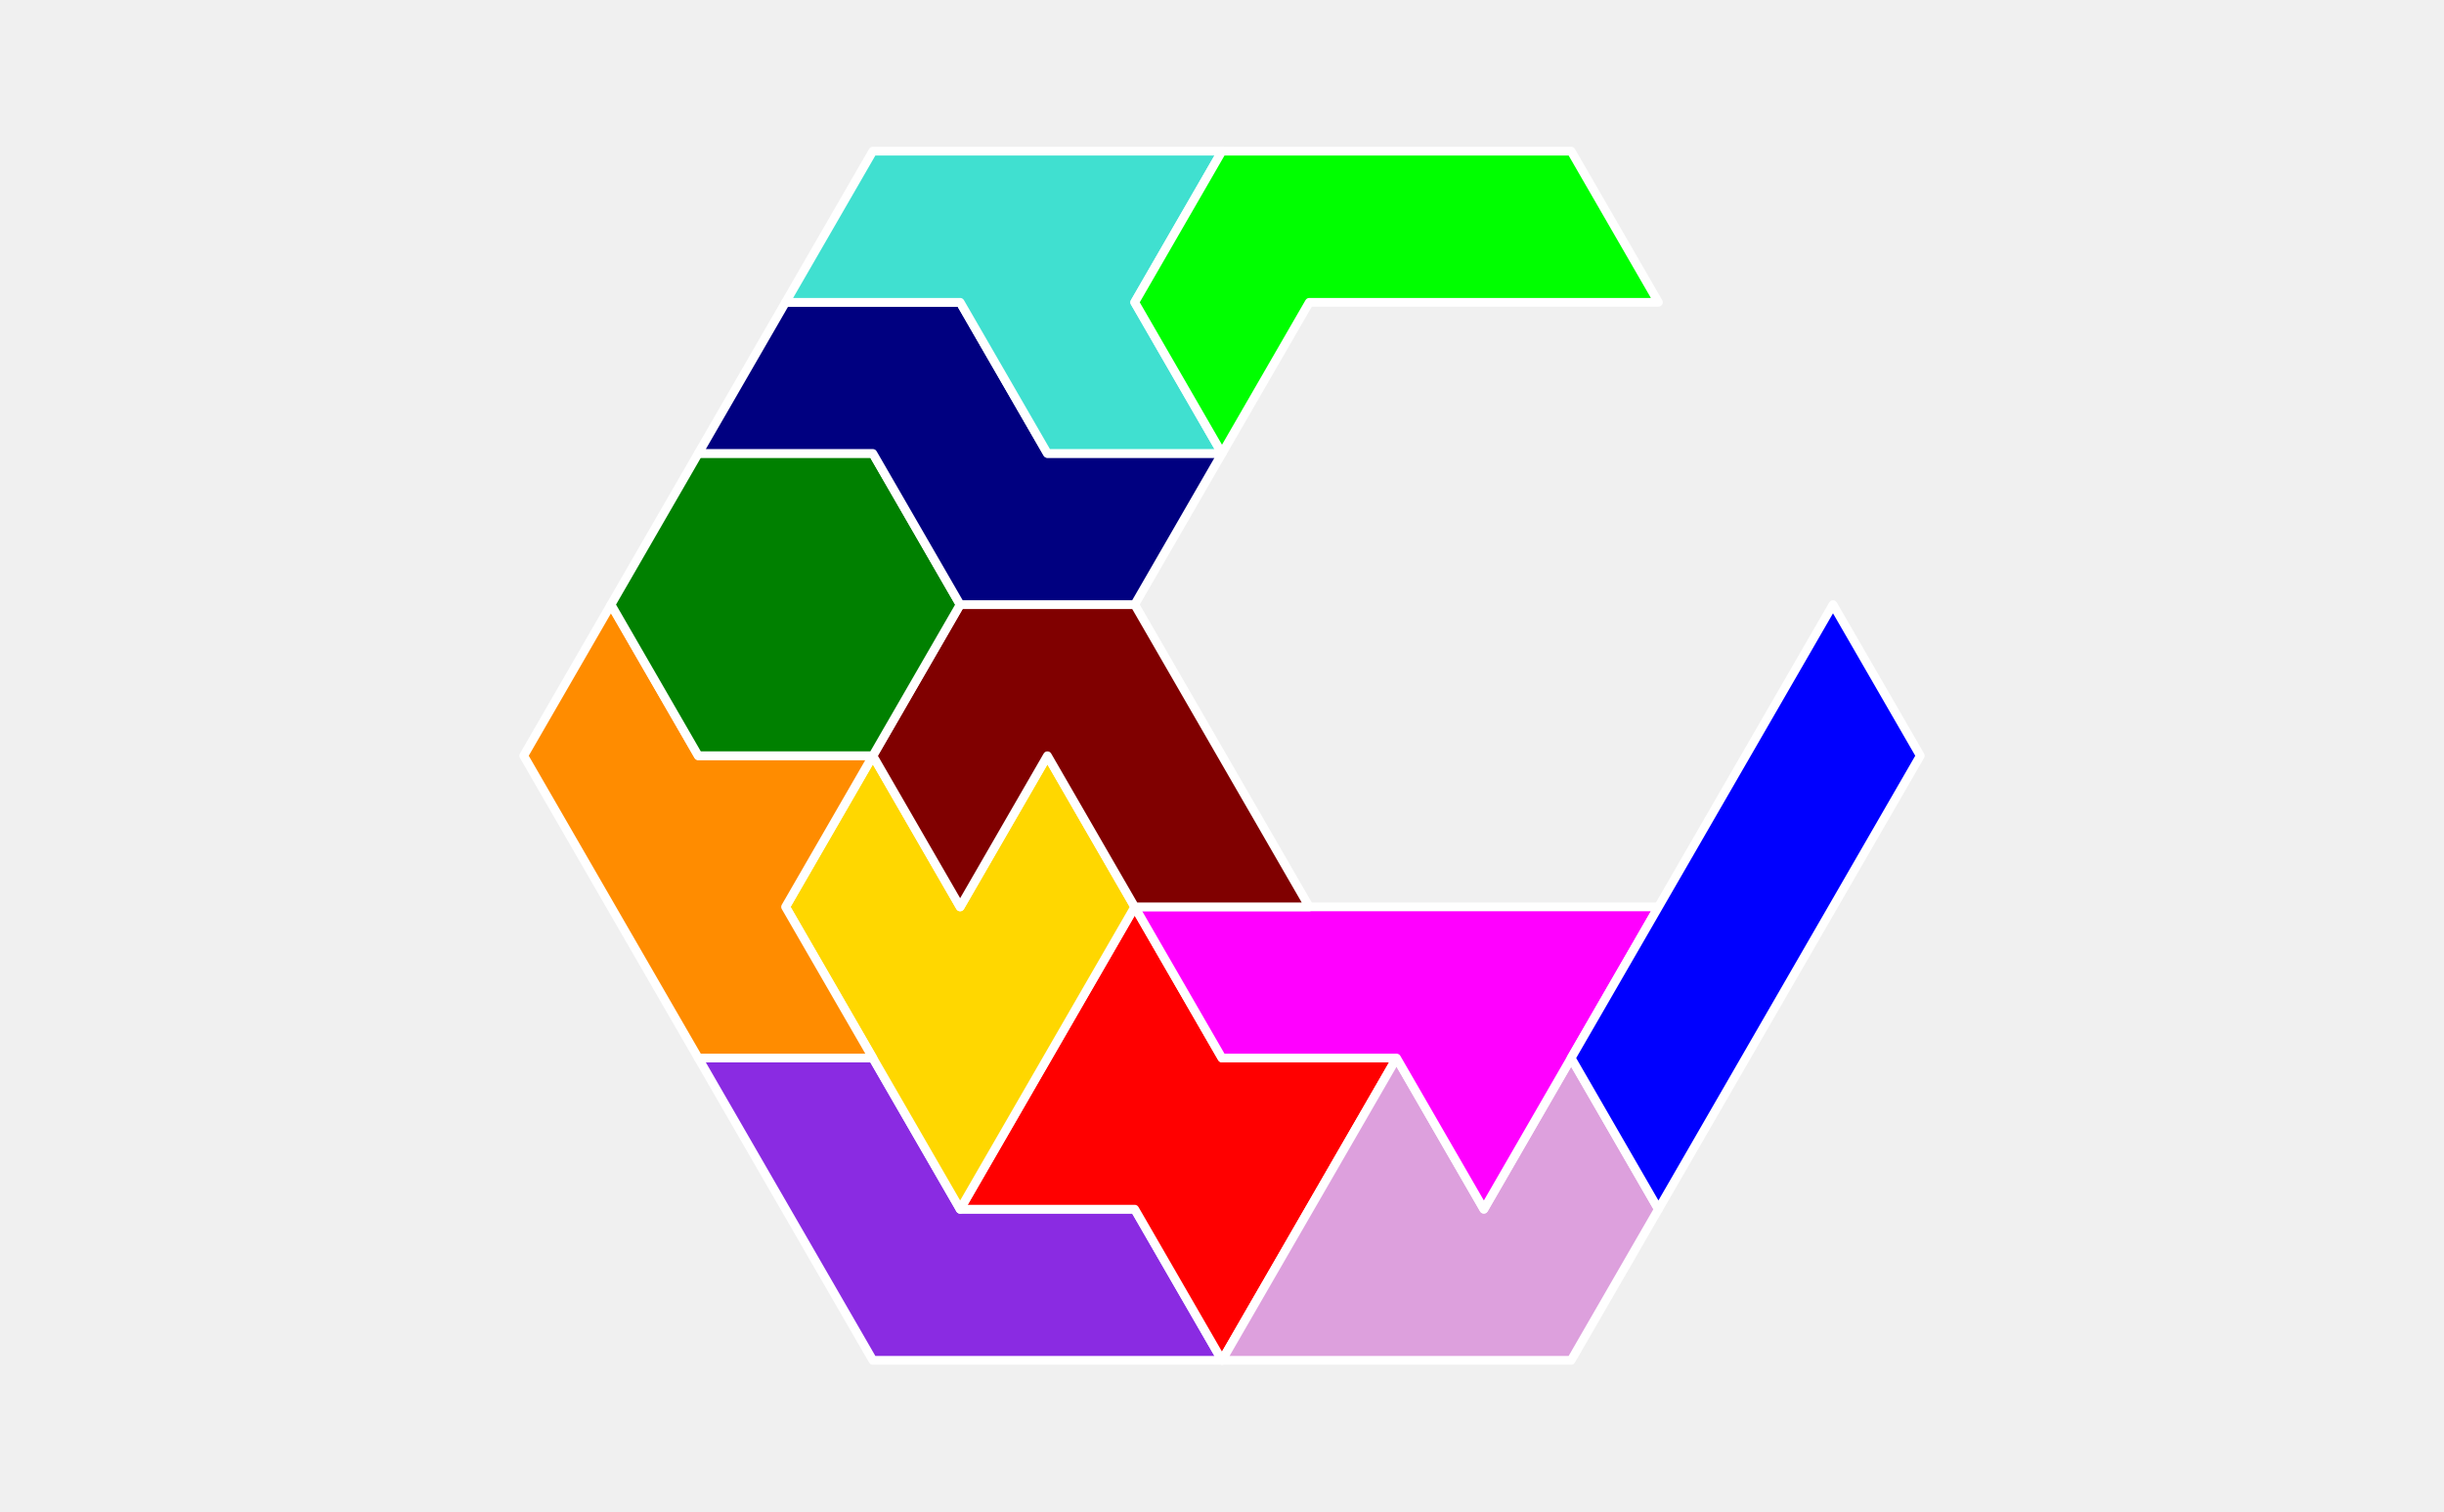
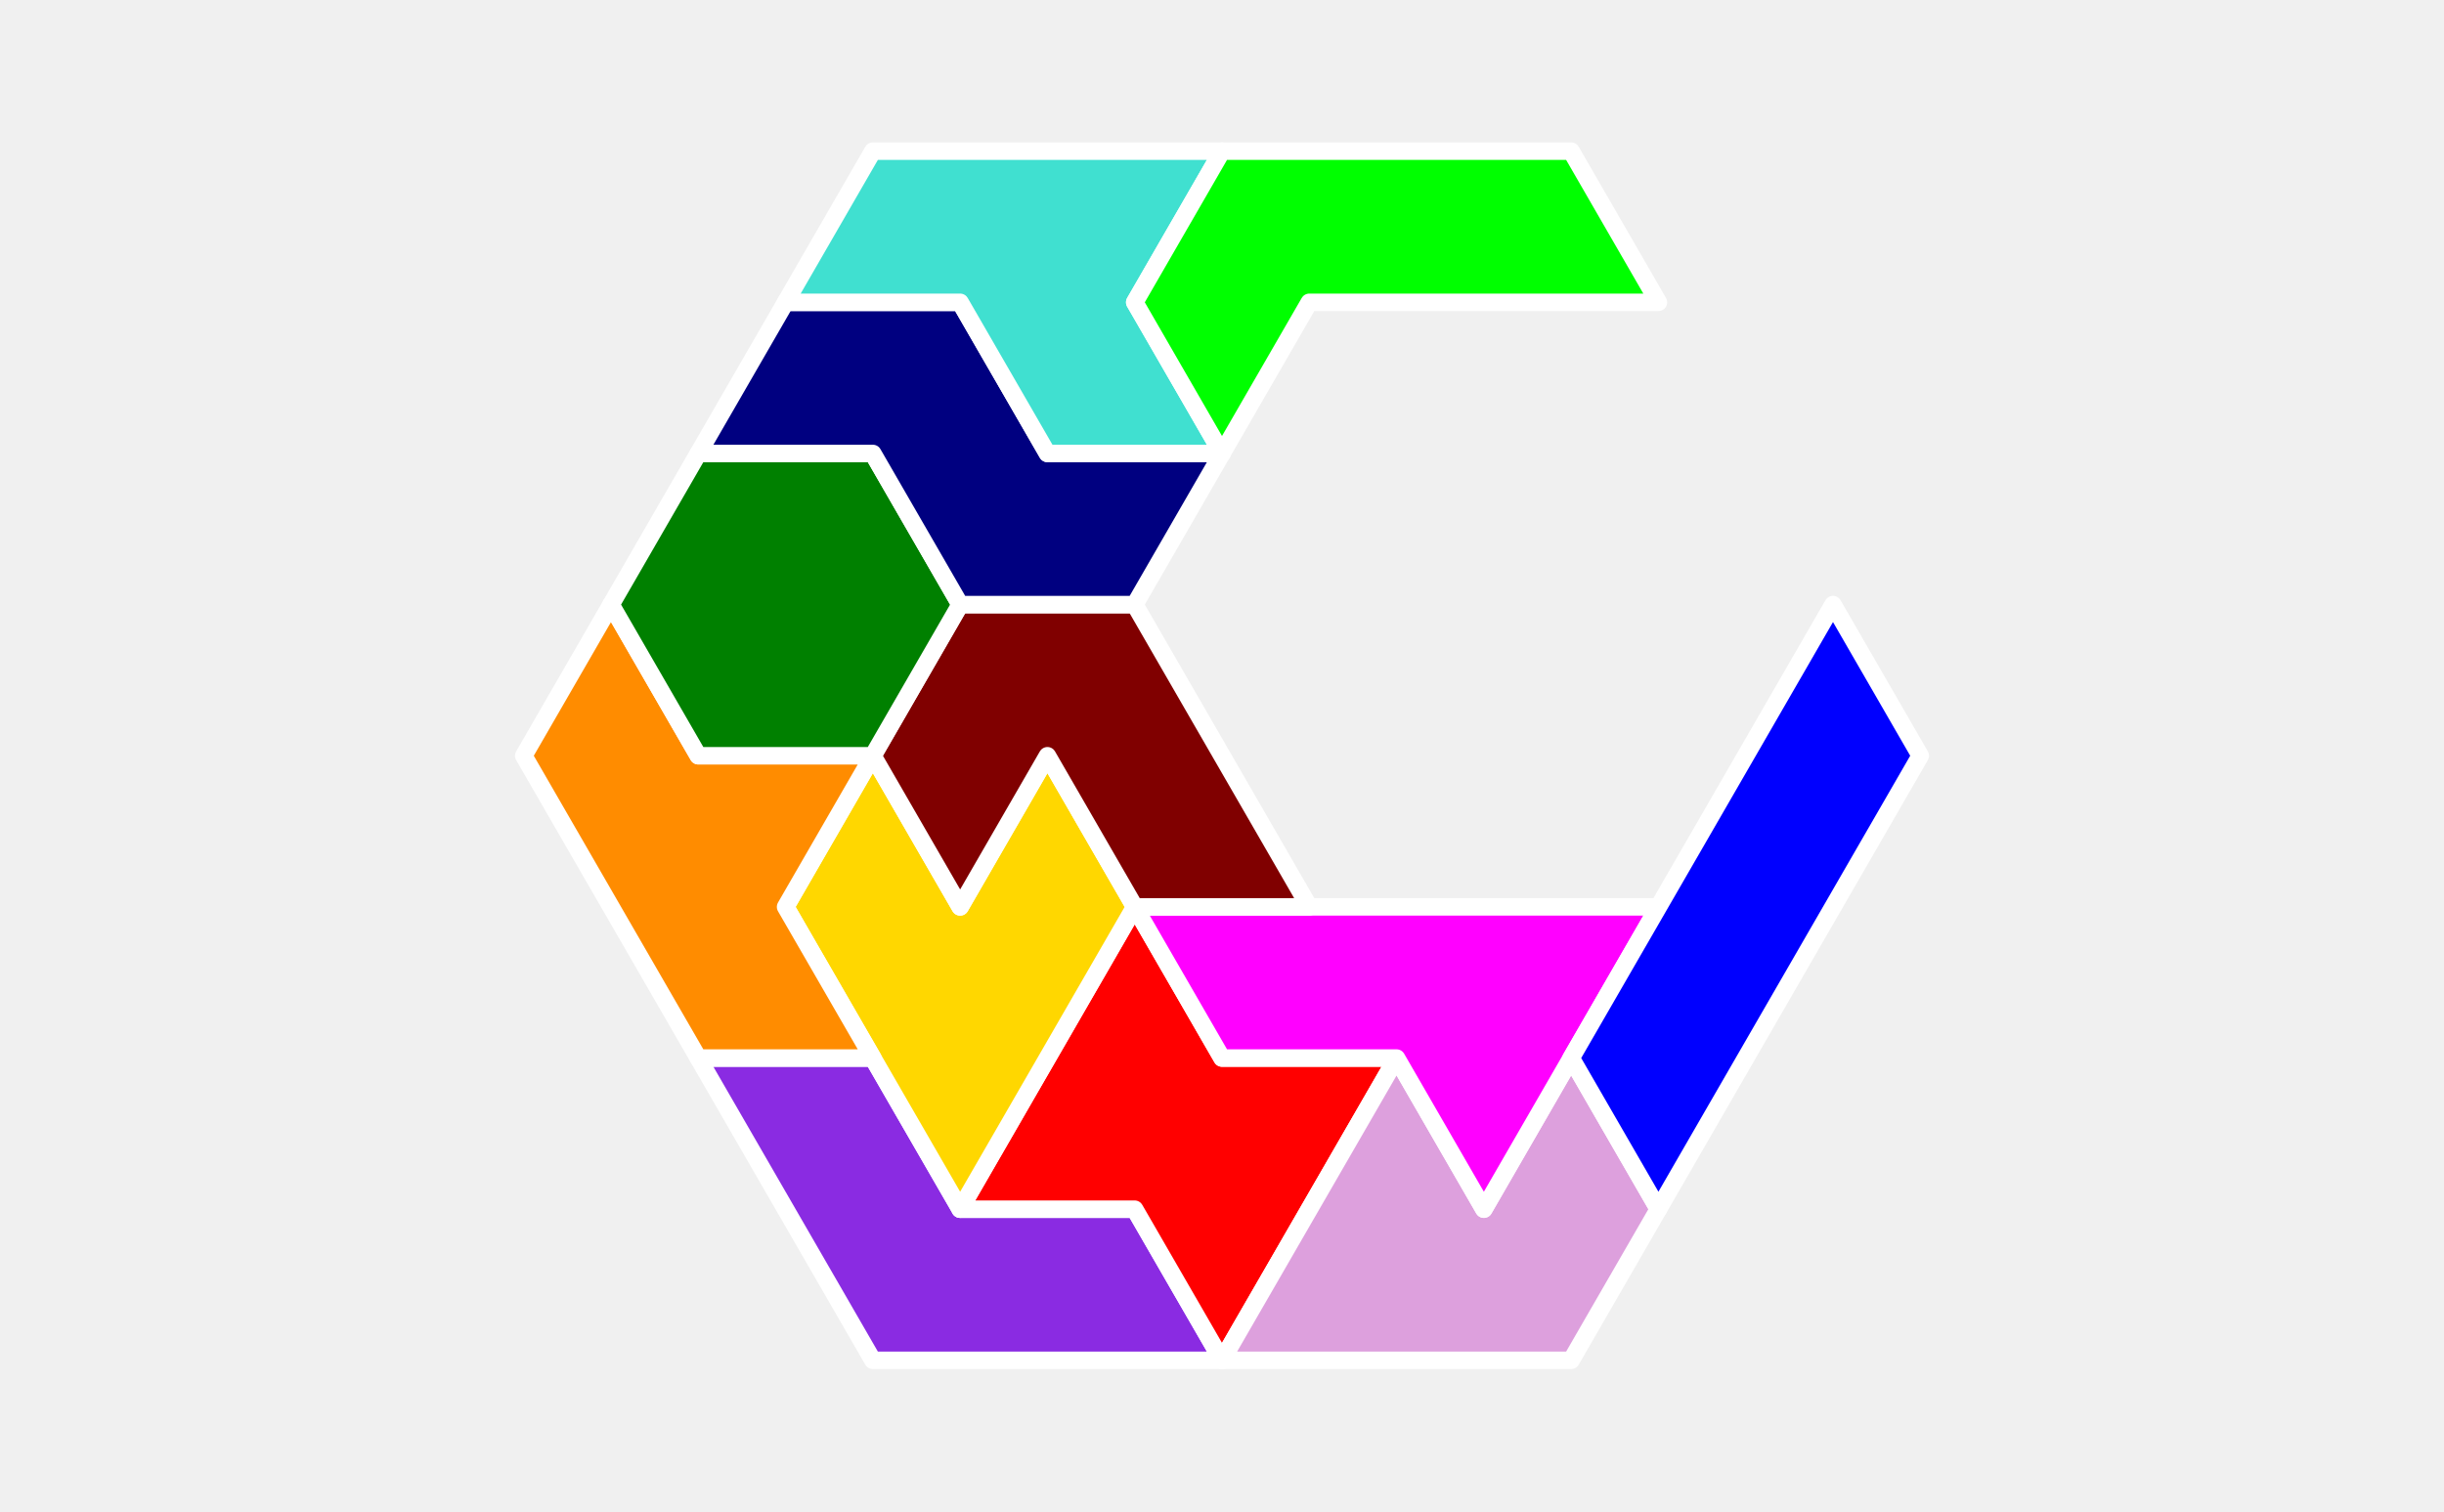
<svg xmlns="http://www.w3.org/2000/svg" width="140.0" height="86.603" viewBox="0 0 140.0 86.603">
  <g>
-     <polygon fill="blueviolet" stroke="white" stroke-width="0.5" stroke-linejoin="round" points="45.000,69.282 50.000,77.942 70.000,77.942 65.000,69.282 55.000,69.282 50.000,60.622 40.000,60.622">
+     <polygon fill="blueviolet" stroke="white" stroke-width="1" stroke-linejoin="round" points="45.000,69.282 50.000,77.942 70.000,77.942 65.000,69.282 55.000,69.282 50.000,60.622 40.000,60.622">
</polygon>
-     <polygon fill="red" stroke="white" stroke-width="0.5" stroke-linejoin="round" points="65.000,69.282 70.000,77.942 80.000,60.622 70.000,60.622 65.000,51.962 55.000,69.282">
+     <polygon fill="red" stroke="white" stroke-width="1" stroke-linejoin="round" points="65.000,69.282 70.000,77.942 80.000,60.622 70.000,60.622 65.000,51.962 55.000,69.282">
</polygon>
-     <polygon fill="plum" stroke="white" stroke-width="0.5" stroke-linejoin="round" points="70.000,77.942 90.000,77.942 95.000,69.282 90.000,60.622 85.000,69.282 80.000,60.622">
+     <polygon fill="plum" stroke="white" stroke-width="1" stroke-linejoin="round" points="70.000,77.942 90.000,77.942 95.000,69.282 90.000,60.622 85.000,69.282 80.000,60.622">
</polygon>
-     <polygon fill="gold" stroke="white" stroke-width="0.5" stroke-linejoin="round" points="50.000,60.622 55.000,69.282 65.000,51.962 60.000,43.301 55.000,51.962 50.000,43.301 45.000,51.962">
+     <polygon fill="gold" stroke="white" stroke-width="1" stroke-linejoin="round" points="50.000,60.622 55.000,69.282 65.000,51.962 60.000,43.301 55.000,51.962 50.000,43.301 45.000,51.962">
</polygon>
-     <polygon fill="magenta" stroke="white" stroke-width="0.5" stroke-linejoin="round" points="80.000,60.622 85.000,69.282 95.000,51.962 65.000,51.962 70.000,60.622">
+     <polygon fill="magenta" stroke="white" stroke-width="1" stroke-linejoin="round" points="80.000,60.622 85.000,69.282 95.000,51.962 65.000,51.962 70.000,60.622">
</polygon>
-     <polygon fill="blue" stroke="white" stroke-width="0.5" stroke-linejoin="round" points="90.000,60.622 95.000,69.282 110.000,43.301 105.000,34.641">
+     <polygon fill="blue" stroke="white" stroke-width="1" stroke-linejoin="round" points="90.000,60.622 95.000,69.282 110.000,43.301 105.000,34.641">
</polygon>
-     <polygon fill="darkorange" stroke="white" stroke-width="0.5" stroke-linejoin="round" points="35.000,51.962 40.000,60.622 50.000,60.622 45.000,51.962 50.000,43.301 40.000,43.301 35.000,34.641 30.000,43.301">
+     <polygon fill="darkorange" stroke="white" stroke-width="1" stroke-linejoin="round" points="35.000,51.962 40.000,60.622 50.000,60.622 45.000,51.962 50.000,43.301 40.000,43.301 35.000,34.641 30.000,43.301">
</polygon>
-     <polygon fill="maroon" stroke="white" stroke-width="0.5" stroke-linejoin="round" points="50.000,43.301 55.000,51.962 60.000,43.301 65.000,51.962 75.000,51.962 65.000,34.641 55.000,34.641">
+     <polygon fill="maroon" stroke="white" stroke-width="1" stroke-linejoin="round" points="50.000,43.301 55.000,51.962 60.000,43.301 65.000,51.962 75.000,51.962 65.000,34.641 55.000,34.641">
</polygon>
-     <polygon fill="green" stroke="white" stroke-width="0.5" stroke-linejoin="round" points="35.000,34.641 40.000,43.301 50.000,43.301 55.000,34.641 50.000,25.981 40.000,25.981">
+     <polygon fill="green" stroke="white" stroke-width="1" stroke-linejoin="round" points="35.000,34.641 40.000,43.301 50.000,43.301 55.000,34.641 50.000,25.981 40.000,25.981">
</polygon>
-     <polygon fill="navy" stroke="white" stroke-width="0.5" stroke-linejoin="round" points="50.000,25.981 55.000,34.641 65.000,34.641 70.000,25.981 60.000,25.981 55.000,17.321 45.000,17.321 40.000,25.981">
+     <polygon fill="navy" stroke="white" stroke-width="1" stroke-linejoin="round" points="50.000,25.981 55.000,34.641 65.000,34.641 70.000,25.981 60.000,25.981 55.000,17.321 45.000,17.321 40.000,25.981">
</polygon>
-     <polygon fill="turquoise" stroke="white" stroke-width="0.5" stroke-linejoin="round" points="55.000,17.321 60.000,25.981 70.000,25.981 65.000,17.321 70.000,8.660 50.000,8.660 45.000,17.321">
+     <polygon fill="turquoise" stroke="white" stroke-width="1" stroke-linejoin="round" points="55.000,17.321 60.000,25.981 70.000,25.981 65.000,17.321 70.000,8.660 50.000,8.660 45.000,17.321">
</polygon>
-     <polygon fill="lime" stroke="white" stroke-width="0.5" stroke-linejoin="round" points="65.000,17.321 70.000,25.981 75.000,17.321 95.000,17.321 90.000,8.660 70.000,8.660">
+     <polygon fill="lime" stroke="white" stroke-width="1" stroke-linejoin="round" points="65.000,17.321 70.000,25.981 75.000,17.321 95.000,17.321 90.000,8.660 70.000,8.660">
</polygon>
  </g>
</svg>
